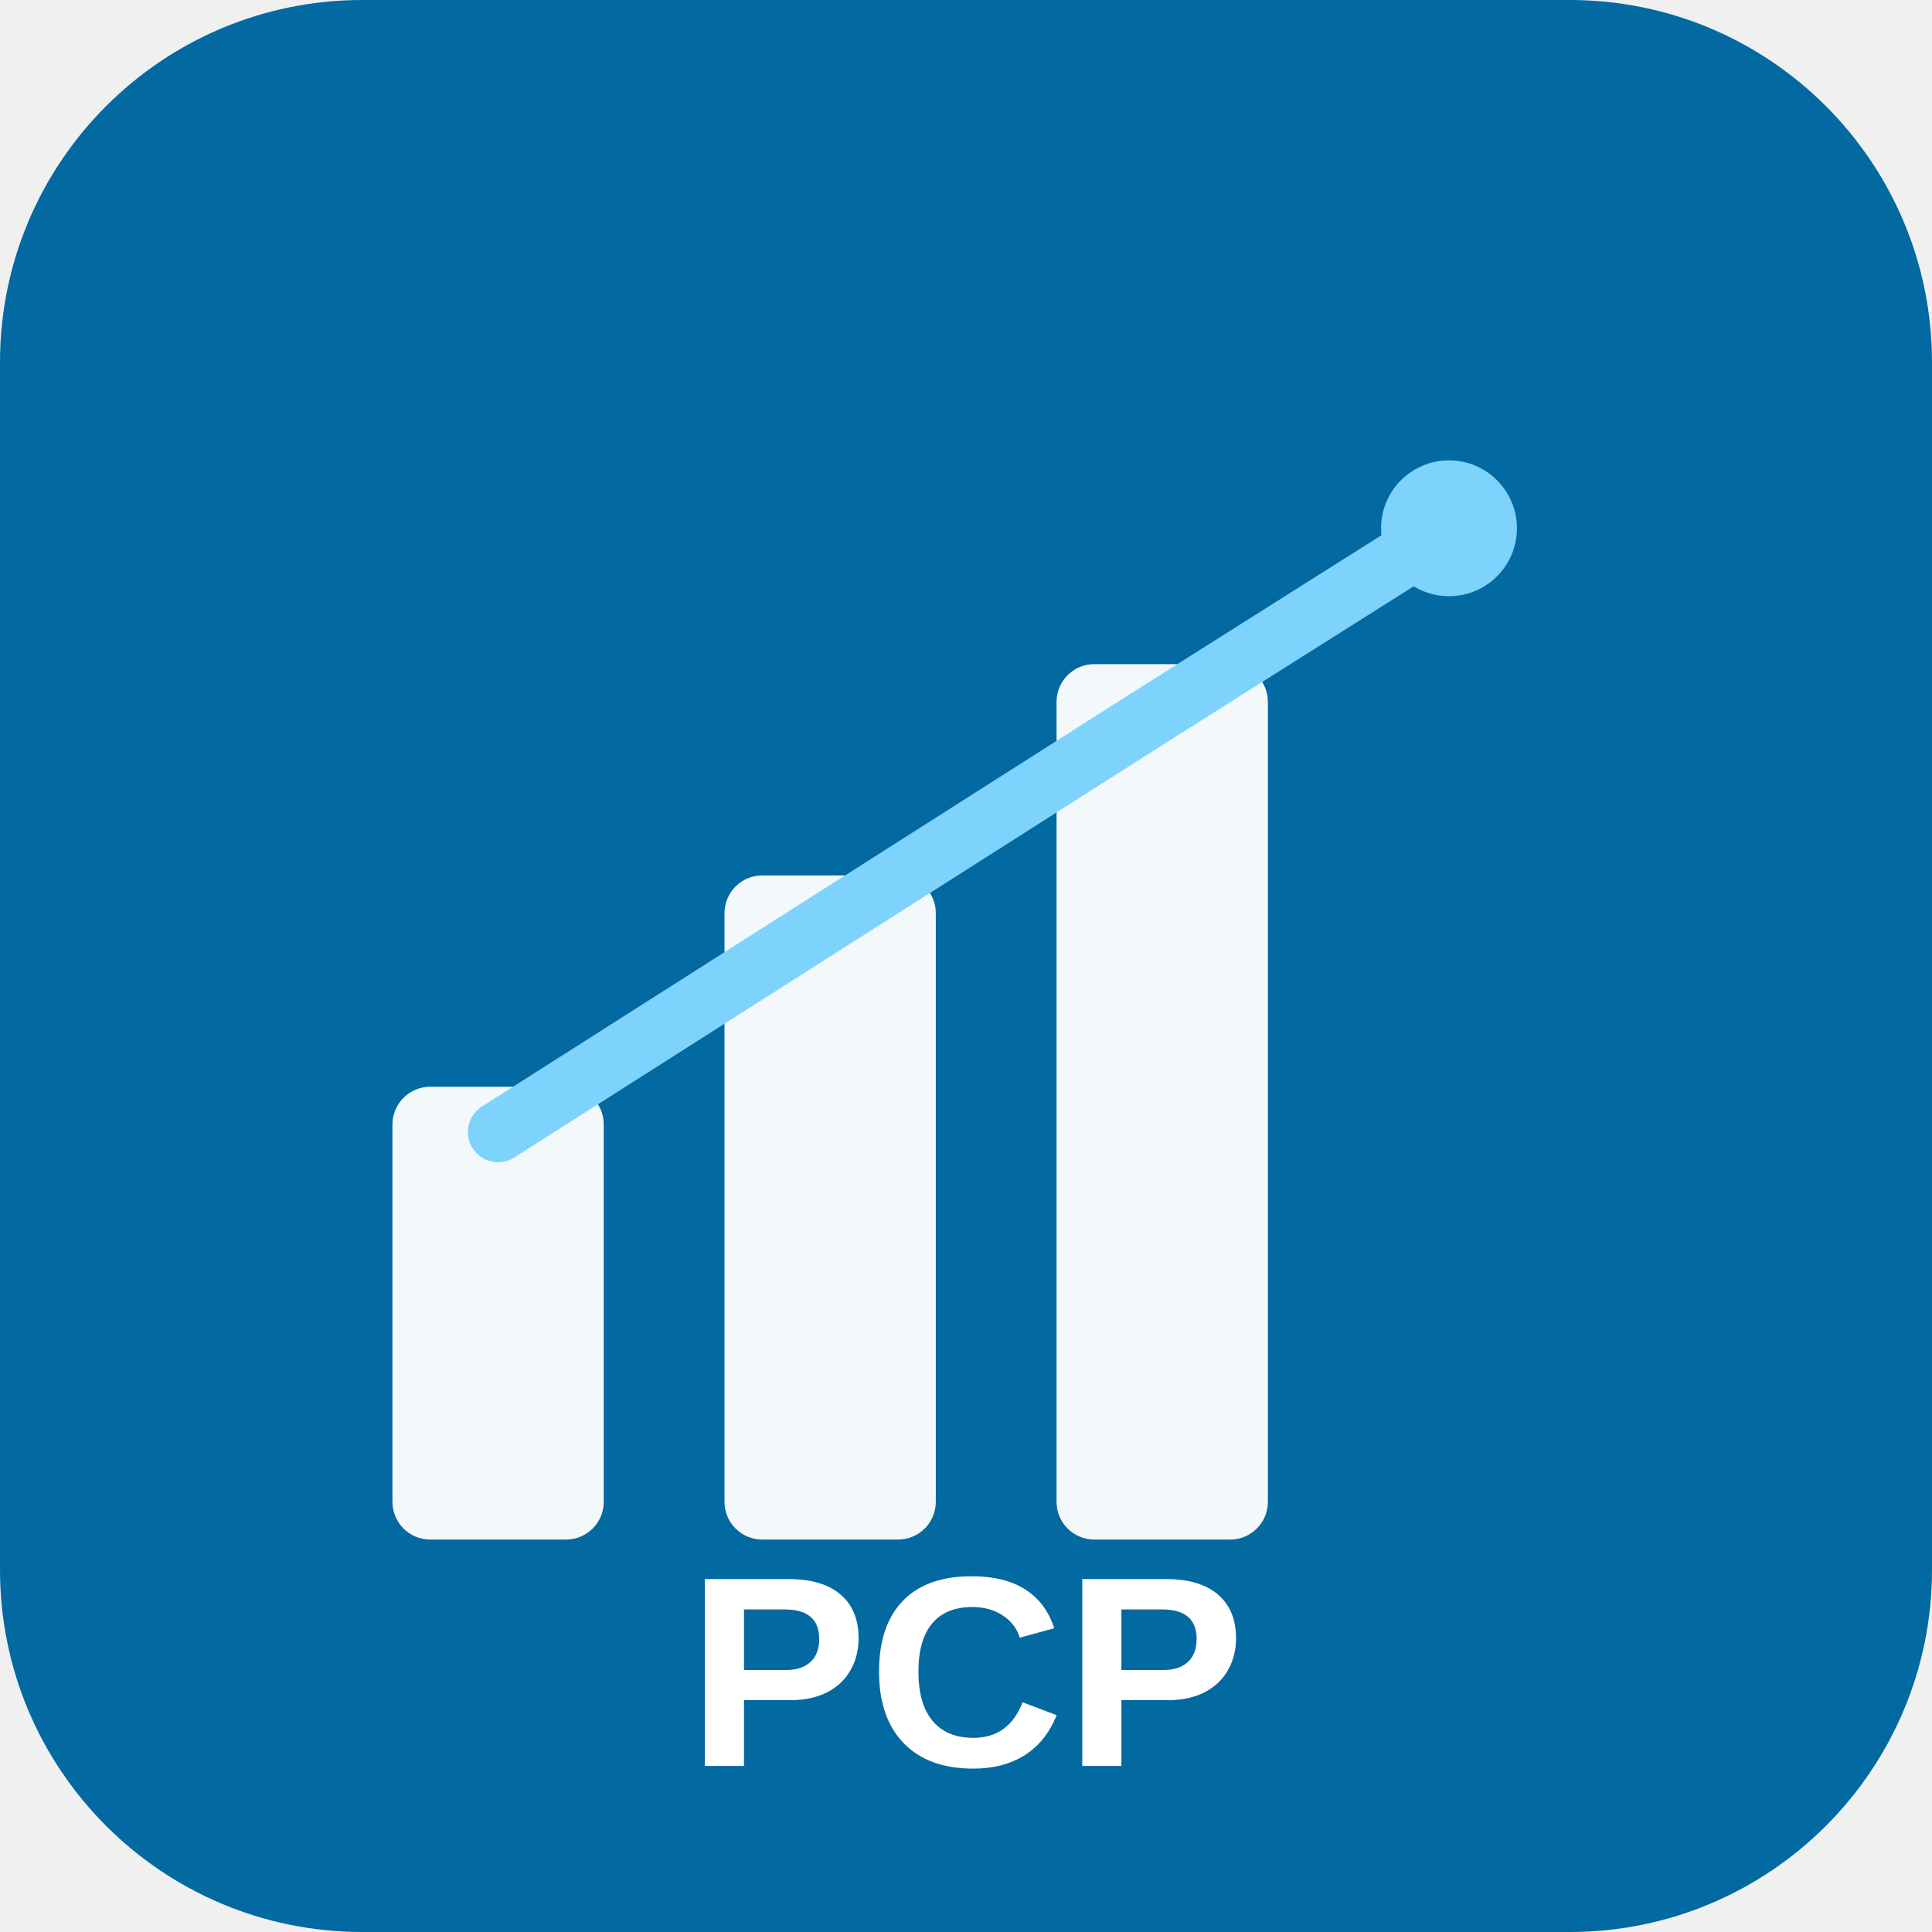
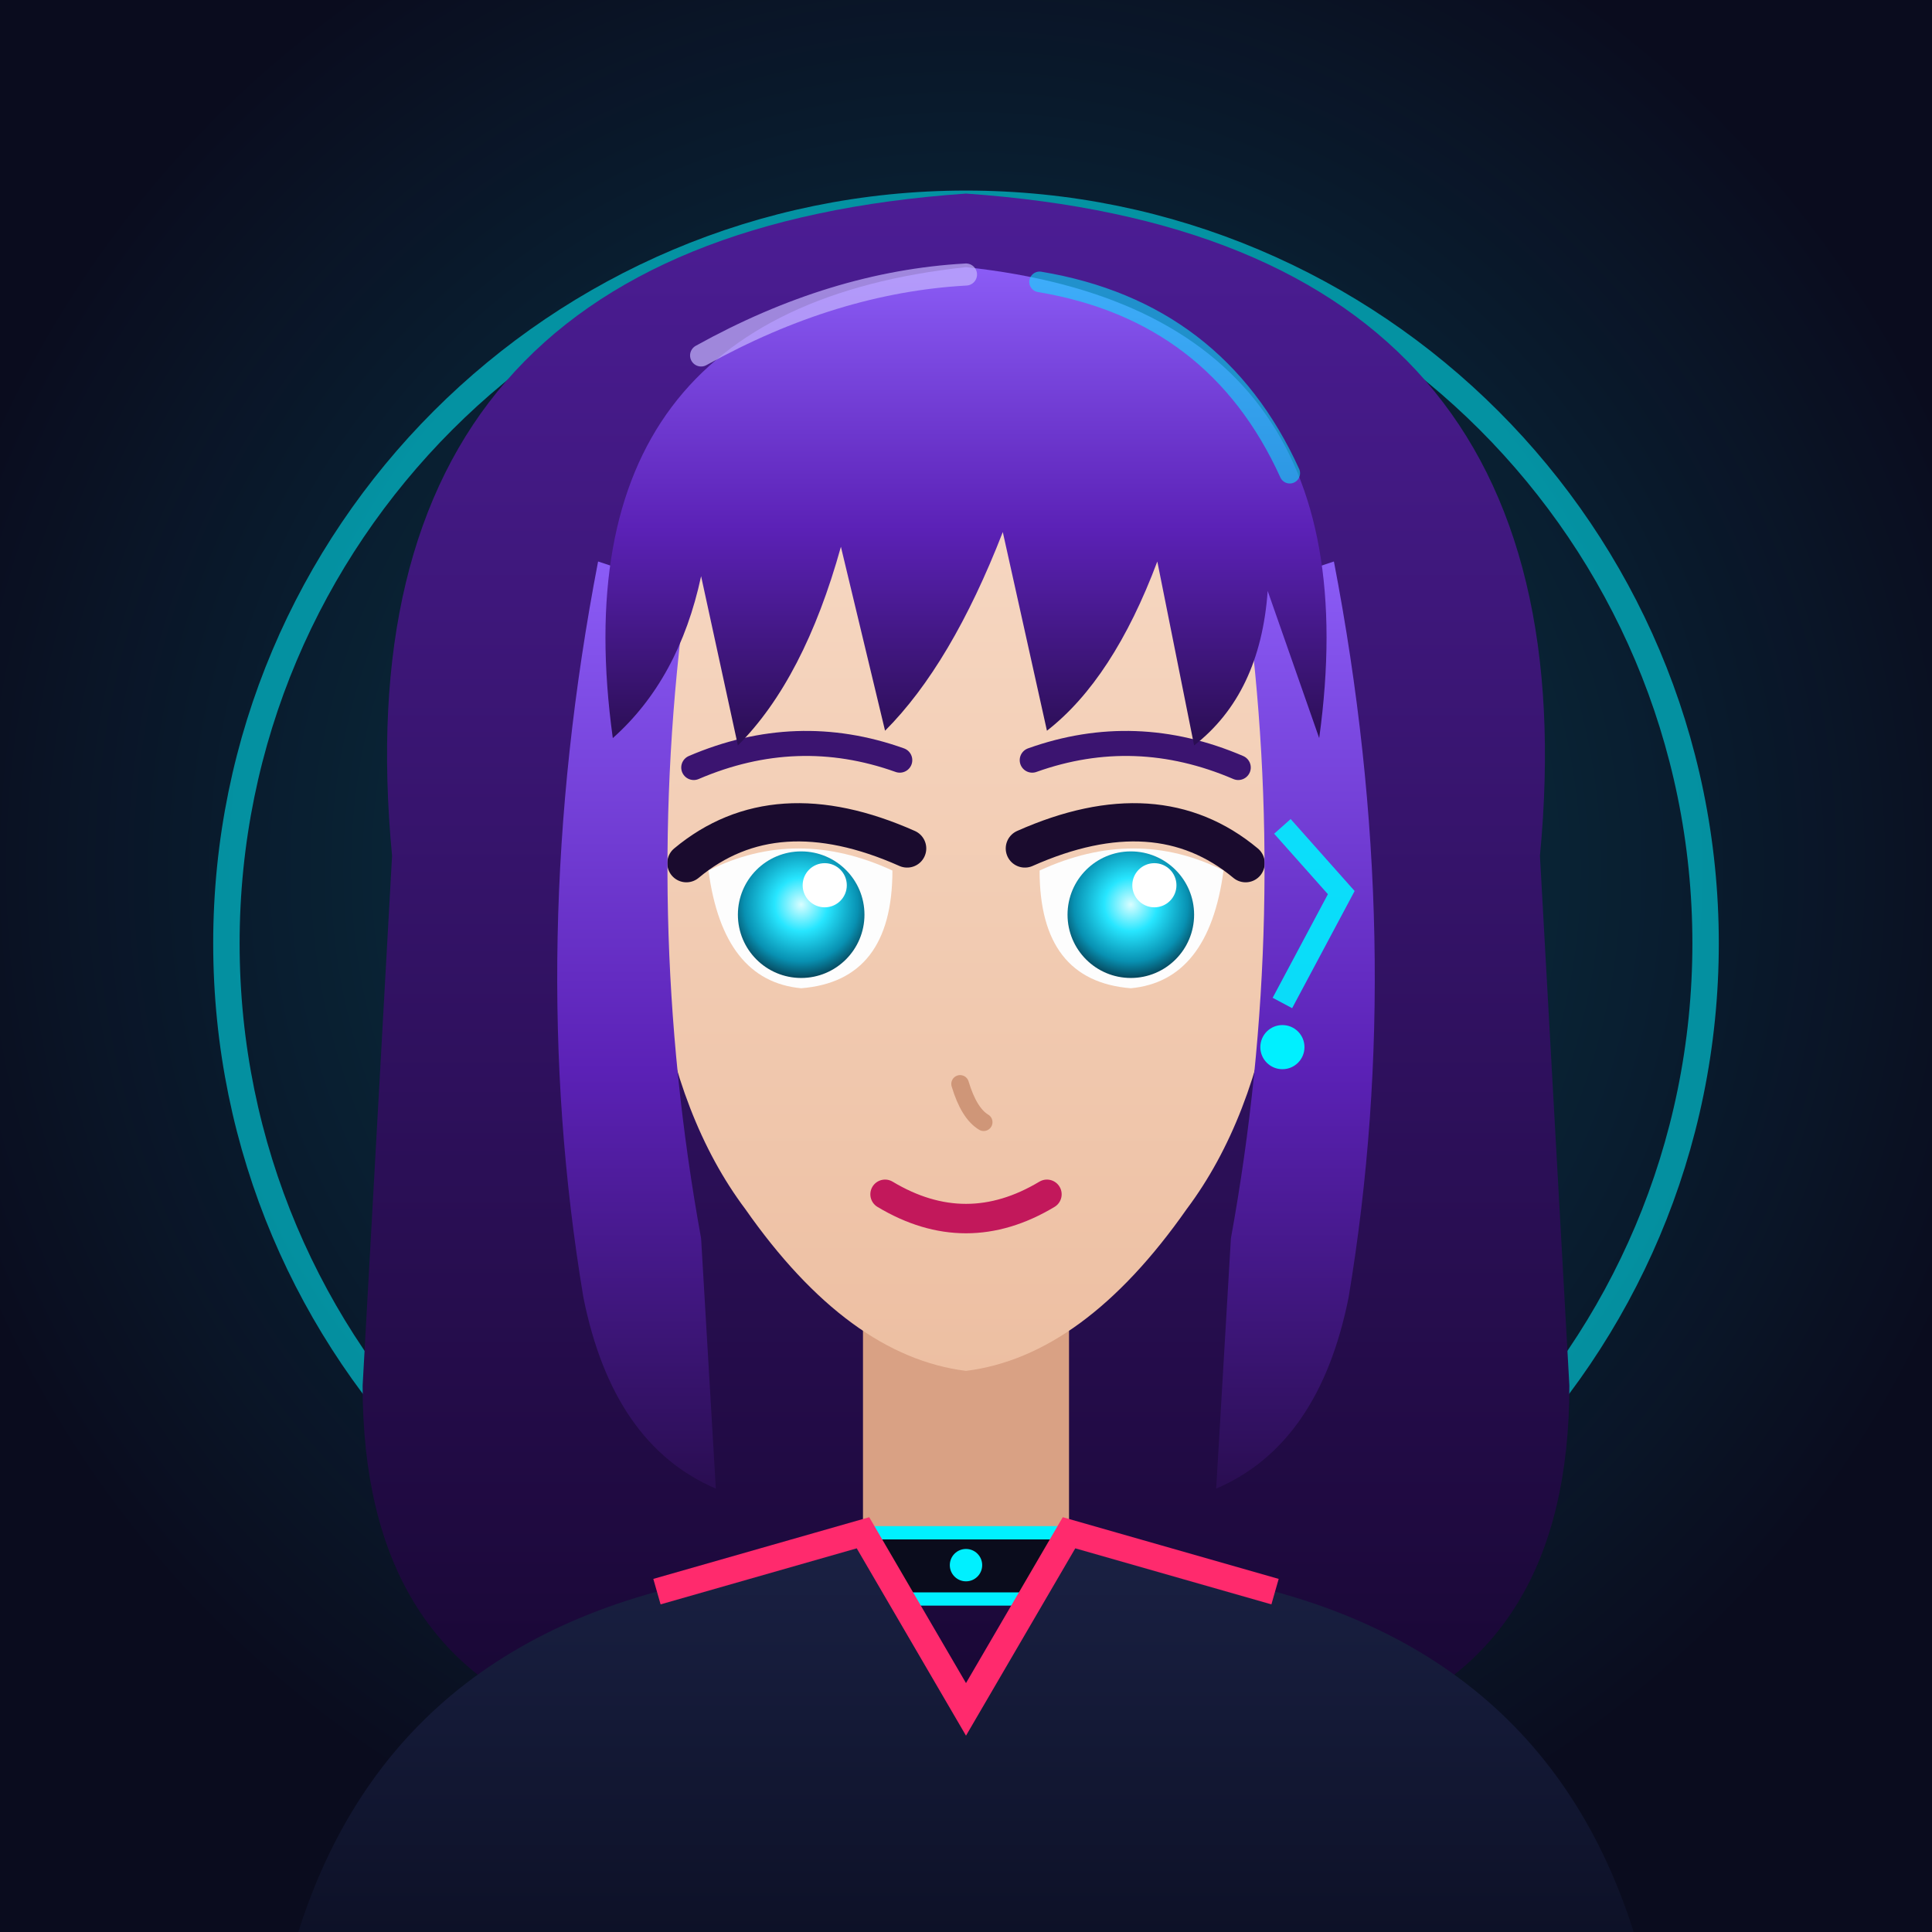
<svg xmlns="http://www.w3.org/2000/svg" viewBox="0 0 512 512" width="512" height="512">
-   <rect width="512" height="512" rx="96" fill="#0369a1" />
-   <rect x="104" y="288" width="56" height="120" rx="10" fill="#ffffff" opacity="0.95" />
-   <rect x="192" y="232" width="56" height="176" rx="10" fill="#ffffff" opacity="0.95" />
-   <rect x="280" y="176" width="56" height="232" rx="10" fill="#ffffff" opacity="0.95" />
-   <polyline points="132,300 220,244 308,188 384,140" fill="none" stroke="#7dd3fc" stroke-width="16" stroke-linecap="round" stroke-linejoin="round" />
-   <circle cx="384" cy="140" r="18" fill="#7dd3fc" />
-   <text x="256" y="468" font-family="Segoe UI, Arial, sans-serif" font-size="72" font-weight="700" fill="#ffffff" text-anchor="middle">PCP</text>
+   <defs>
+     <linearGradient id="iSkin" x1="0" y1="0" x2="0" y2="1">
+       <stop offset="0" stop-color="#f8dcc8" />
+       <stop offset="1" stop-color="#edbfa2" />
+     </linearGradient>
+     <linearGradient id="iHair" x1="0" y1="0" x2="0" y2="1">
+       <stop offset="0" stop-color="#8b5cf6" />
+       <stop offset=".55" stop-color="#5b21b6" />
+       <stop offset="1" stop-color="#2a0e52" />
+     </linearGradient>
+     <linearGradient id="iHairB" x1="0" y1="0" x2="0" y2="1">
+       <stop offset="0" stop-color="#4c1d95" />
+       <stop offset="1" stop-color="#180733" />
+     </linearGradient>
+     <radialGradient id="iIris" cx=".5" cy=".42" r=".6">
+       <stop offset="0" stop-color="#d9fdff" />
+       <stop offset=".35" stop-color="#27e6ff" />
+       <stop offset=".75" stop-color="#0891b2" />
+       <stop offset="1" stop-color="#063b4f" />
+     </radialGradient>
+     <radialGradient id="iGlow" cx=".5" cy=".45" r=".55">
+       <stop offset="0" stop-color="#00f0ff" stop-opacity=".22" />
+       <stop offset="1" stop-color="#00f0ff" stop-opacity="0" />
+     </radialGradient>
+     <linearGradient id="iJacket" x1="0" y1="0" x2="0" y2="1">
+       <stop offset="0" stop-color="#1a2144" />
+       <stop offset="1" stop-color="#0a0d20" />
+     </linearGradient>
+   </defs>
+   <rect width="512" height="512" fill="#0a0c1e" />
+   <rect width="512" height="512" fill="url(#iGlow)" />
+   <circle cx="256" cy="250" r="196" fill="none" stroke="#00f0ff" stroke-width="7" opacity=".55" />
+   <circle cx="256" cy="250" r="196" fill="none" stroke="#ff2a6d" stroke-width="7" opacity=".5" stroke-dasharray="308 924" stroke-dashoffset="-154" stroke-linecap="round" />
+   <g transform="translate(256,258) scale(3.9) translate(-75,-78)">
+     <path d="M36 70 Q32 28 75 25 Q118 28 114 70 L116 106 Q116 124 102 129 L48 129 Q34 124 34 106 Z" fill="url(#iHairB)" />
+     <rect x="68" y="100" width="14" height="20" fill="#d9a184" />
+     <rect x="65" y="116" width="20" height="4.5" rx="2.2" fill="#0a0c1c" stroke="#00f0ff" stroke-width=".9" />
+     <circle cx="75" cy="118.2" r="1.1" fill="#00f0ff" />
+     <path d="M28 150 Q32 126 54 120 L68 116 L75 128 L82 116 L96 120 Q118 126 122 150 Z" fill="url(#iJacket)" />
+     <path d="M54 120 L68 116 L75 128 L82 116 L96 120" fill="none" stroke="#ff2a6d" stroke-width="1.8" />
+     <path d="M54 56 Q51 82 60 94 Q67 104 75 105 Q83 104 90 94 Q99 82 96 56 Q93 37 75 35 Q57 37 54 56 Z" fill="url(#iSkin)" />
+     <path d="M56 70.5 Q62 65.5 71 69.5" fill="none" stroke="#1a0b2e" stroke-width="2.6" stroke-linecap="round" />
+     <path d="M79 69.5 Q88 65.5 94 70.5" fill="none" stroke="#1a0b2e" stroke-width="2.6" stroke-linecap="round" />
+     <path d="M57.5 71 Q63.5 68 70 71 Q70 78.5 63.8 79 Q58.5 78.5 57.5 71 Z" fill="#fdfdfd" />
+     <path d="M80 71 Q86.5 68 92.5 71 Q91.5 78.5 86.2 79 Q80 78.5 80 71 Z" fill="#fdfdfd" />
+     <circle cx="63.8" cy="74" r="4.3" fill="url(#iIris)" />
+     <circle cx="86.2" cy="74" r="4.3" fill="url(#iIris)" />
+     <circle cx="65.4" cy="72" r="1.5" fill="#fff" />
+     <circle cx="87.8" cy="72" r="1.5" fill="#fff" />
+     <path d="M56.5 64 Q63.5 61 70.5 63.5" stroke="#3b1470" stroke-width="1.7" fill="none" stroke-linecap="round" />
+     <path d="M79.5 63.5 Q86.5 61 93.5 64" stroke="#3b1470" stroke-width="1.7" fill="none" stroke-linecap="round" />
+     <path d="M74.6 85.5 q.6 2 1.6 2.6" fill="none" stroke="#cf9678" stroke-width="1.2" stroke-linecap="round" />
+     <path d="M69.5 93 Q75 96.3 80.5 93" fill="none" stroke="#c2185b" stroke-width="2" stroke-linecap="round" />
+     <path d="M50 50 Q45 76 49 100 Q51 110 58 113 L57 96 Q53 74 56 52 Z" fill="url(#iHair)" />
+     <path d="M100 50 Q105 76 101 100 Q99 110 92 113 L93 96 Q97 74 94 52 Z" fill="url(#iHair)" />
+     <path d="M51 62 Q47 33 75 30 Q103 33 99 62 L95.5 52 Q95 59 90.5 62.5 L88 50 Q85 58 80.5 61.5 L77.5 48 Q74 57 69.5 61.5 L66.5 49 Q64 58 59.5 62.5 L57 51 Q55.5 58 51 62 Z" fill="url(#iHair)" />
+     <path d="M57 36 Q66 31 75 30.5" stroke="#c4b5fd" stroke-width="1.5" fill="none" opacity=".7" stroke-linecap="round" />
+     <path d="M80 31 Q92 33 97 44" stroke="#00f0ff" stroke-width="1.4" fill="none" opacity=".55" stroke-linecap="round" />
+     <polyline points="96.5 68 100.5 72.5 96.5 80" fill="none" stroke="#00f0ff" stroke-width="1.5" opacity=".9" />
+     <circle cx="96.5" cy="83" r="1.5" fill="#00f0ff" />
+   </g>
</svg>
